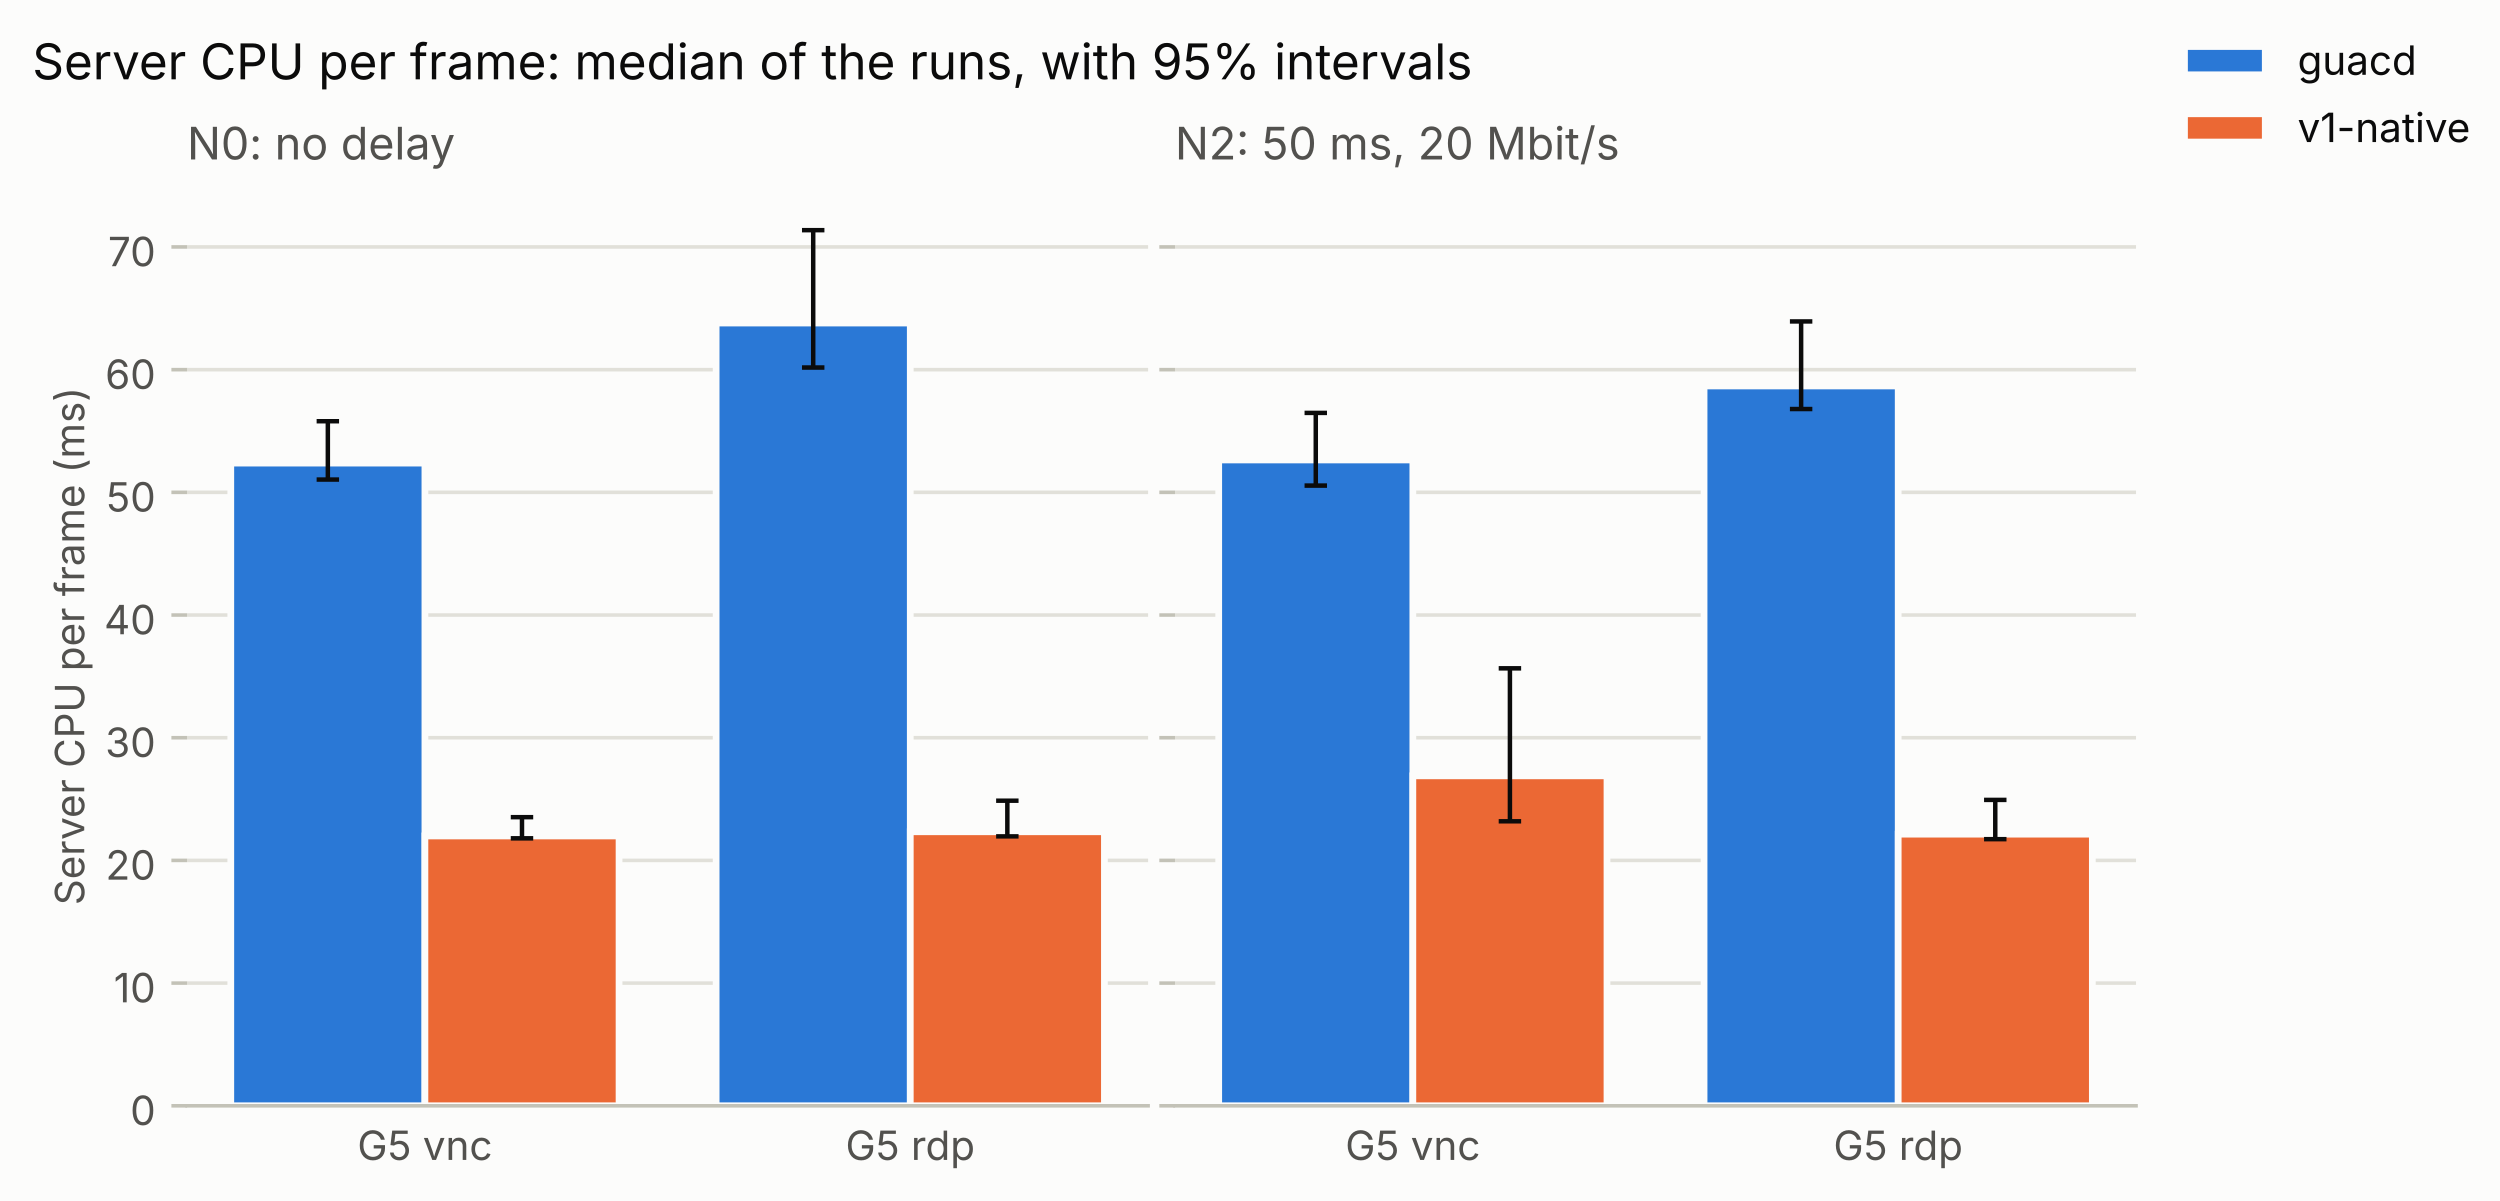
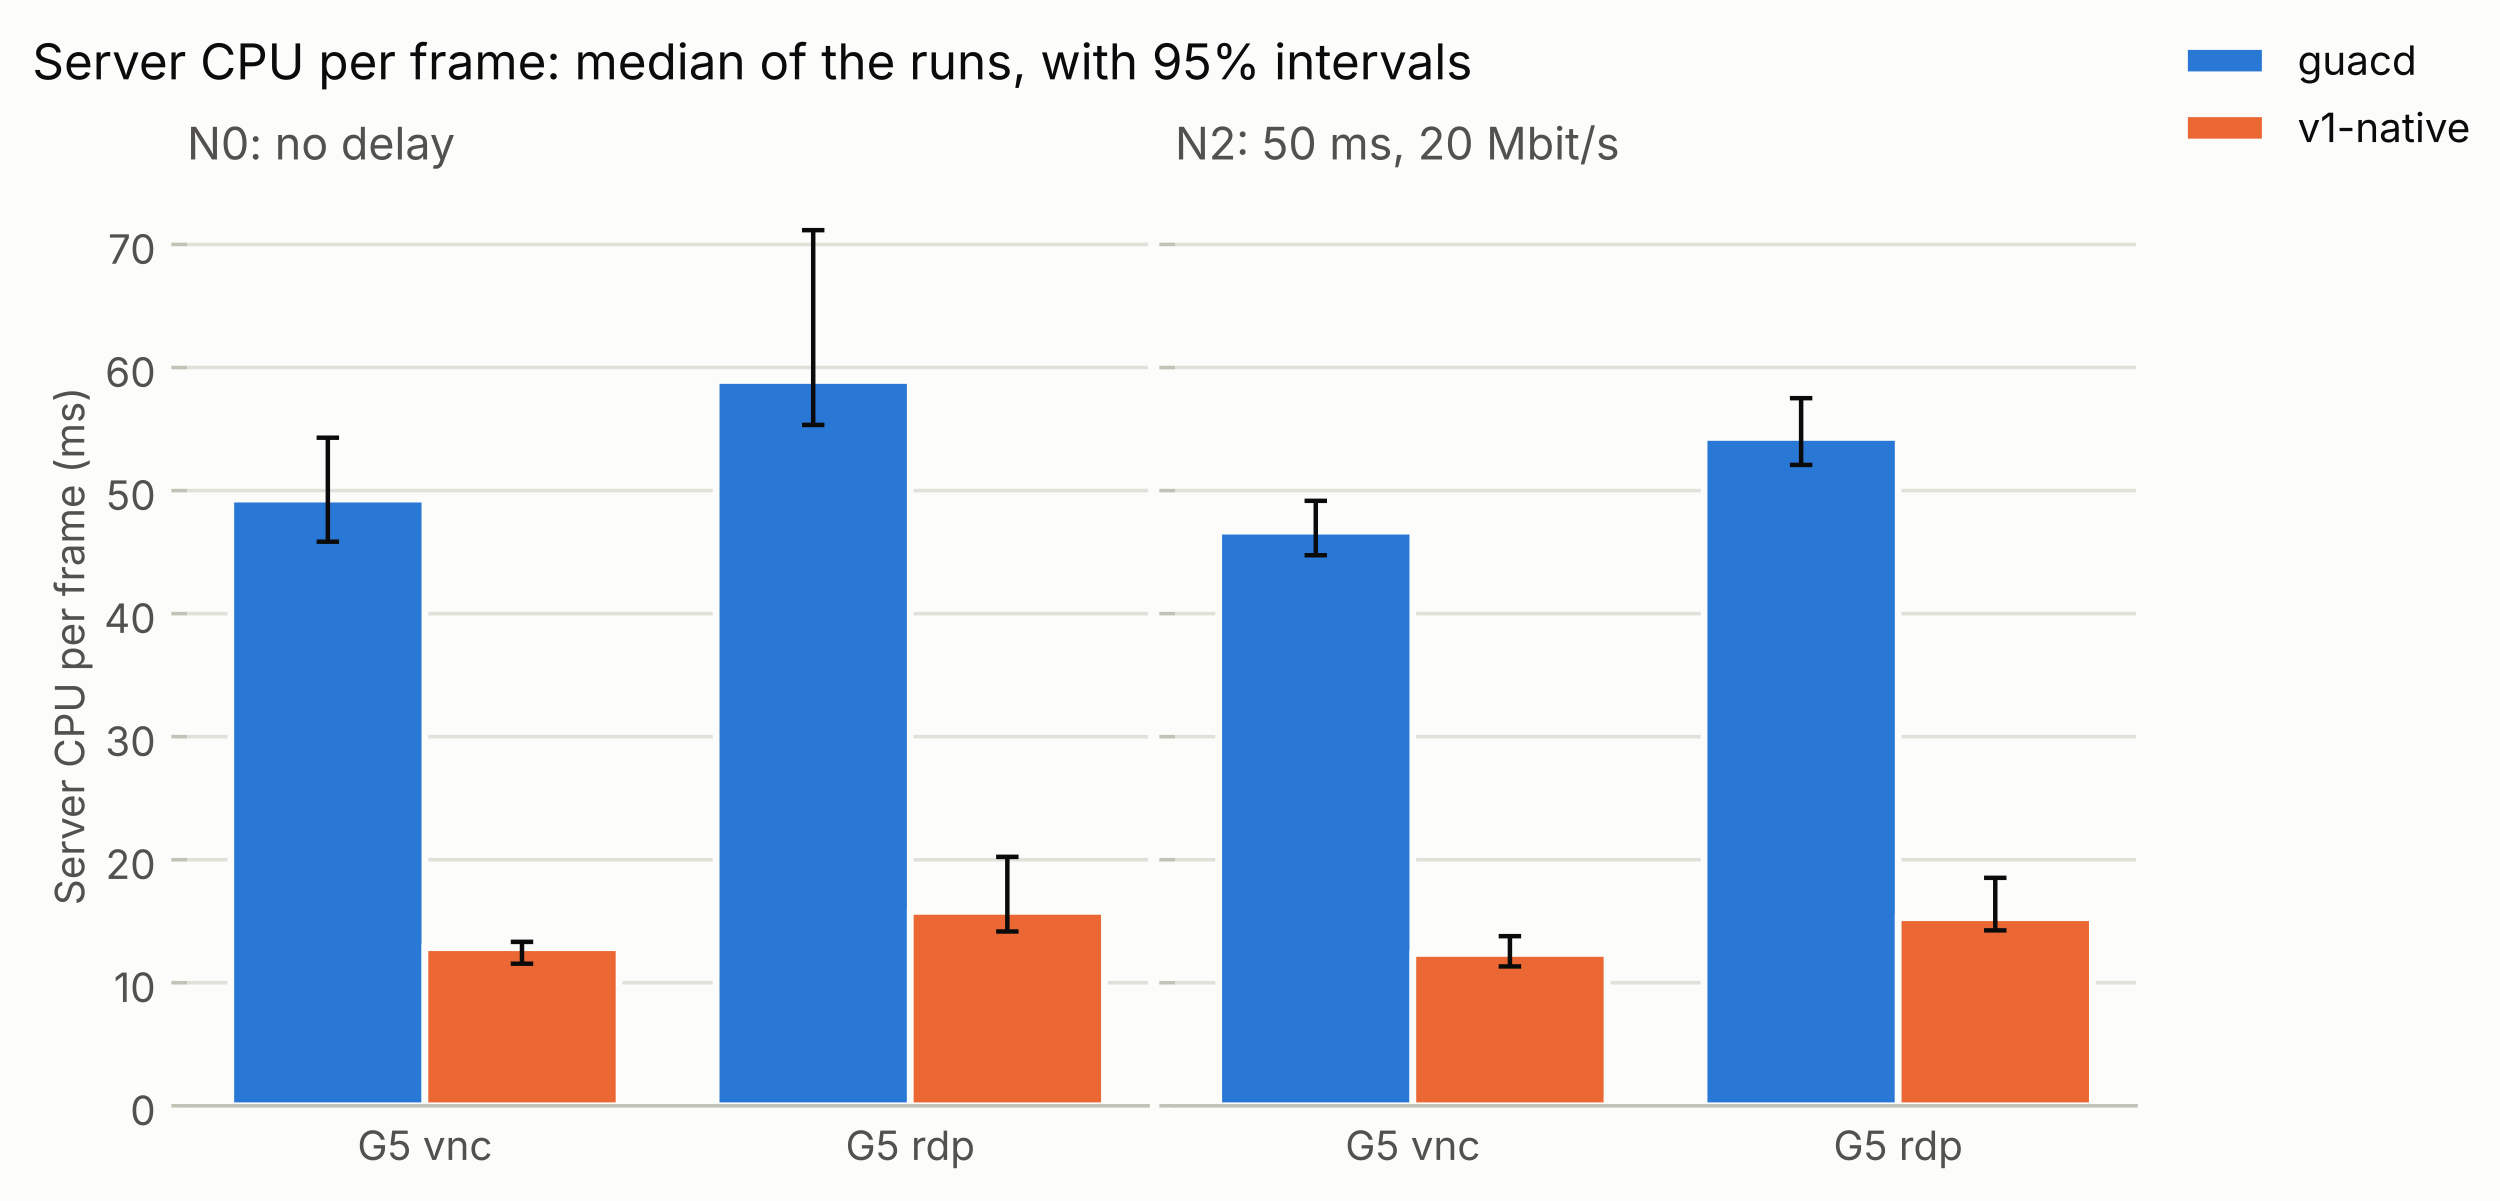
<svg xmlns="http://www.w3.org/2000/svg" xmlns:xlink="http://www.w3.org/1999/xlink" width="557.1pt" height="267.6pt" viewBox="0 0 557.1 267.6" version="1.1">
  <defs>
    <style type="text/css">*{stroke-linejoin: round; stroke-linecap: butt}</style>
  </defs>
  <g id="figure_1">
    <g id="patch_1">
      <path d="M 0 267.6  L 557.1 267.6  L 557.1 0  L 0 0  z " style="fill: #fcfcfb" />
    </g>
    <g id="axes_1">
      <g id="patch_2">
        <path d="M 41.692 246.415  L 255.841 246.415  L 255.841 41.535  L 41.692 41.535  z " style="fill: #fcfcfb" />
      </g>
      <g id="matplotlib.axis_1">
        <g id="xtick_1">
          <g id="line2d_1" />
          <g id="text_1">
            <text style="font-size: 9px; font-family: 'Inter', 'Helvetica Neue', 'Arial', 'DejaVu Sans', sans-serif; text-anchor: middle; fill: #52514e" x="94.689" y="258.483" transform="rotate(-0 94.68864 258.4825)">G5 vnc</text>
          </g>
        </g>
        <g id="xtick_2">
          <g id="line2d_2" />
          <g id="text_2">
            <text style="font-size: 9px; font-family: 'Inter', 'Helvetica Neue', 'Arial', 'DejaVu Sans', sans-serif; text-anchor: middle; fill: #52514e" x="202.845" y="258.483" transform="rotate(-0 202.8448 258.4825)">G5 rdp</text>
          </g>
        </g>
      </g>
      <g id="matplotlib.axis_2">
        <g id="ytick_1">
          <g id="line2d_3">
            <path d="M 41.692 246.415  L 255.841 246.415  " clip-path="url(#p69023e22ef)" style="fill: none; stroke: #e1e0d9; stroke-width: 0.8; stroke-linecap: square" />
          </g>
          <g id="line2d_4">
            <defs>
              <path id="m2011673c38" d="M 0 0  L -3.5 0  " style="stroke: #c3c2b7; stroke-width: 0.8" />
            </defs>
            <g>
              <use xlink:href="#m2011673c38" x="41.692" y="246.415" style="fill: #c3c2b7; stroke: #c3c2b7; stroke-width: 0.8" />
            </g>
          </g>
          <g id="text_3">
            <text style="font-size: 9px; font-family: 'Inter', 'Helvetica Neue', 'Arial', 'DejaVu Sans', sans-serif; text-anchor: end; fill: #52514e" x="34.692" y="250.699" transform="rotate(-0 34.69212 250.6985)">0</text>
          </g>
        </g>
        <g id="ytick_2">
          <g id="line2d_5">
-             <path d="M 41.692 219.074  L 255.841 219.074  " clip-path="url(#p69023e22ef)" style="fill: none; stroke: #e1e0d9; stroke-width: 0.8; stroke-linecap: square" />
+             <path d="M 41.692 218.995  L 255.841 218.995  " clip-path="url(#p69023e22ef)" style="fill: none; stroke: #e1e0d9; stroke-width: 0.8; stroke-linecap: square" />
          </g>
          <g id="line2d_6">
            <g>
-               <use xlink:href="#m2011673c38" x="41.692" y="219.074" style="fill: #c3c2b7; stroke: #c3c2b7; stroke-width: 0.8" />
+               <use xlink:href="#m2011673c38" x="41.692" y="218.995" style="fill: #c3c2b7; stroke: #c3c2b7; stroke-width: 0.8" />
            </g>
          </g>
          <g id="text_4">
-             <text style="font-size: 9px; font-family: 'Inter', 'Helvetica Neue', 'Arial', 'DejaVu Sans', sans-serif; text-anchor: end; fill: #52514e" x="34.692" y="223.358" transform="rotate(-0 34.69212 223.3583)">10</text>
+             <text style="font-size: 9px; font-family: 'Inter', 'Helvetica Neue', 'Arial', 'DejaVu Sans', sans-serif; text-anchor: end; fill: #52514e" x="34.692" y="223.279" transform="rotate(-0 34.69212 223.2793)">10</text>
          </g>
        </g>
        <g id="ytick_3">
          <g id="line2d_7">
-             <path d="M 41.692 191.734  L 255.841 191.734  " clip-path="url(#p69023e22ef)" style="fill: none; stroke: #e1e0d9; stroke-width: 0.8; stroke-linecap: square" />
+             <path d="M 41.692 191.576  L 255.841 191.576  " clip-path="url(#p69023e22ef)" style="fill: none; stroke: #e1e0d9; stroke-width: 0.8; stroke-linecap: square" />
          </g>
          <g id="line2d_8">
            <g>
-               <use xlink:href="#m2011673c38" x="41.692" y="191.734" style="fill: #c3c2b7; stroke: #c3c2b7; stroke-width: 0.8" />
+               <use xlink:href="#m2011673c38" x="41.692" y="191.576" style="fill: #c3c2b7; stroke: #c3c2b7; stroke-width: 0.8" />
            </g>
          </g>
          <g id="text_5">
-             <text style="font-size: 9px; font-family: 'Inter', 'Helvetica Neue', 'Arial', 'DejaVu Sans', sans-serif; text-anchor: end; fill: #52514e" x="34.692" y="196.018" transform="rotate(-0 34.69212 196.018)">20</text>
+             <text style="font-size: 9px; font-family: 'Inter', 'Helvetica Neue', 'Arial', 'DejaVu Sans', sans-serif; text-anchor: end; fill: #52514e" x="34.692" y="195.86" transform="rotate(-0 34.69212 195.8601)">20</text>
          </g>
        </g>
        <g id="ytick_4">
          <g id="line2d_9">
-             <path d="M 41.692 164.394  L 255.841 164.394  " clip-path="url(#p69023e22ef)" style="fill: none; stroke: #e1e0d9; stroke-width: 0.8; stroke-linecap: square" />
+             <path d="M 41.692 164.157  L 255.841 164.157  " clip-path="url(#p69023e22ef)" style="fill: none; stroke: #e1e0d9; stroke-width: 0.8; stroke-linecap: square" />
          </g>
          <g id="line2d_10">
            <g>
-               <use xlink:href="#m2011673c38" x="41.692" y="164.394" style="fill: #c3c2b7; stroke: #c3c2b7; stroke-width: 0.8" />
+               <use xlink:href="#m2011673c38" x="41.692" y="164.157" style="fill: #c3c2b7; stroke: #c3c2b7; stroke-width: 0.8" />
            </g>
          </g>
          <g id="text_6">
-             <text style="font-size: 9px; font-family: 'Inter', 'Helvetica Neue', 'Arial', 'DejaVu Sans', sans-serif; text-anchor: end; fill: #52514e" x="34.692" y="168.678" transform="rotate(-0 34.69212 168.6778)">30</text>
+             <text style="font-size: 9px; font-family: 'Inter', 'Helvetica Neue', 'Arial', 'DejaVu Sans', sans-serif; text-anchor: end; fill: #52514e" x="34.692" y="168.441" transform="rotate(-0 34.69212 168.4409)">30</text>
          </g>
        </g>
        <g id="ytick_5">
          <g id="line2d_11">
-             <path d="M 41.692 137.054  L 255.841 137.054  " clip-path="url(#p69023e22ef)" style="fill: none; stroke: #e1e0d9; stroke-width: 0.8; stroke-linecap: square" />
+             <path d="M 41.692 136.738  L 255.841 136.738  " clip-path="url(#p69023e22ef)" style="fill: none; stroke: #e1e0d9; stroke-width: 0.8; stroke-linecap: square" />
          </g>
          <g id="line2d_12">
            <g>
-               <use xlink:href="#m2011673c38" x="41.692" y="137.054" style="fill: #c3c2b7; stroke: #c3c2b7; stroke-width: 0.8" />
+               <use xlink:href="#m2011673c38" x="41.692" y="136.738" style="fill: #c3c2b7; stroke: #c3c2b7; stroke-width: 0.8" />
            </g>
          </g>
          <g id="text_7">
-             <text style="font-size: 9px; font-family: 'Inter', 'Helvetica Neue', 'Arial', 'DejaVu Sans', sans-serif; text-anchor: end; fill: #52514e" x="34.692" y="141.338" transform="rotate(-0 34.69212 141.3375)">40</text>
+             <text style="font-size: 9px; font-family: 'Inter', 'Helvetica Neue', 'Arial', 'DejaVu Sans', sans-serif; text-anchor: end; fill: #52514e" x="34.692" y="141.022" transform="rotate(-0 34.69212 141.0217)">40</text>
          </g>
        </g>
        <g id="ytick_6">
          <g id="line2d_13">
-             <path d="M 41.692 109.713  L 255.841 109.713  " clip-path="url(#p69023e22ef)" style="fill: none; stroke: #e1e0d9; stroke-width: 0.8; stroke-linecap: square" />
+             <path d="M 41.692 109.319  L 255.841 109.319  " clip-path="url(#p69023e22ef)" style="fill: none; stroke: #e1e0d9; stroke-width: 0.8; stroke-linecap: square" />
          </g>
          <g id="line2d_14">
            <g>
-               <use xlink:href="#m2011673c38" x="41.692" y="109.713" style="fill: #c3c2b7; stroke: #c3c2b7; stroke-width: 0.8" />
+               <use xlink:href="#m2011673c38" x="41.692" y="109.319" style="fill: #c3c2b7; stroke: #c3c2b7; stroke-width: 0.8" />
            </g>
          </g>
          <g id="text_8">
-             <text style="font-size: 9px; font-family: 'Inter', 'Helvetica Neue', 'Arial', 'DejaVu Sans', sans-serif; text-anchor: end; fill: #52514e" x="34.692" y="113.997" transform="rotate(-0 34.69212 113.9973)">50</text>
+             <text style="font-size: 9px; font-family: 'Inter', 'Helvetica Neue', 'Arial', 'DejaVu Sans', sans-serif; text-anchor: end; fill: #52514e" x="34.692" y="113.603" transform="rotate(-0 34.69212 113.6025)">50</text>
          </g>
        </g>
        <g id="ytick_7">
          <g id="line2d_15">
-             <path d="M 41.692 82.373  L 255.841 82.373  " clip-path="url(#p69023e22ef)" style="fill: none; stroke: #e1e0d9; stroke-width: 0.8; stroke-linecap: square" />
+             <path d="M 41.692 81.899  L 255.841 81.899  " clip-path="url(#p69023e22ef)" style="fill: none; stroke: #e1e0d9; stroke-width: 0.8; stroke-linecap: square" />
          </g>
          <g id="line2d_16">
            <g>
-               <use xlink:href="#m2011673c38" x="41.692" y="82.373" style="fill: #c3c2b7; stroke: #c3c2b7; stroke-width: 0.8" />
+               <use xlink:href="#m2011673c38" x="41.692" y="81.899" style="fill: #c3c2b7; stroke: #c3c2b7; stroke-width: 0.8" />
            </g>
          </g>
          <g id="text_9">
-             <text style="font-size: 9px; font-family: 'Inter', 'Helvetica Neue', 'Arial', 'DejaVu Sans', sans-serif; text-anchor: end; fill: #52514e" x="34.692" y="86.657" transform="rotate(-0 34.69212 86.65704)">60</text>
+             <text style="font-size: 9px; font-family: 'Inter', 'Helvetica Neue', 'Arial', 'DejaVu Sans', sans-serif; text-anchor: end; fill: #52514e" x="34.692" y="86.183" transform="rotate(-0 34.69212 86.18334)">60</text>
          </g>
        </g>
        <g id="ytick_8">
          <g id="line2d_17">
-             <path d="M 41.692 55.033  L 255.841 55.033  " clip-path="url(#p69023e22ef)" style="fill: none; stroke: #e1e0d9; stroke-width: 0.8; stroke-linecap: square" />
+             <path d="M 41.692 54.48  L 255.841 54.48  " clip-path="url(#p69023e22ef)" style="fill: none; stroke: #e1e0d9; stroke-width: 0.8; stroke-linecap: square" />
          </g>
          <g id="line2d_18">
            <g>
-               <use xlink:href="#m2011673c38" x="41.692" y="55.033" style="fill: #c3c2b7; stroke: #c3c2b7; stroke-width: 0.8" />
+               <use xlink:href="#m2011673c38" x="41.692" y="54.48" style="fill: #c3c2b7; stroke: #c3c2b7; stroke-width: 0.8" />
            </g>
          </g>
          <g id="text_10">
-             <text style="font-size: 9px; font-family: 'Inter', 'Helvetica Neue', 'Arial', 'DejaVu Sans', sans-serif; text-anchor: end; fill: #52514e" x="34.692" y="59.317" transform="rotate(-0 34.69212 59.31679)">70</text>
+             <text style="font-size: 9px; font-family: 'Inter', 'Helvetica Neue', 'Arial', 'DejaVu Sans', sans-serif; text-anchor: end; fill: #52514e" x="34.692" y="58.764" transform="rotate(-0 34.69212 58.76414)">70</text>
          </g>
        </g>
        <g id="text_11">
          <text style="font-size: 9px; font-family: 'Inter', 'Helvetica Neue', 'Arial', 'DejaVu Sans', sans-serif; text-anchor: middle; fill: #52514e" x="18.768" y="143.975" transform="rotate(-90 18.76824 143.975)">Server CPU per frame (ms)</text>
        </g>
      </g>
      <g id="patch_3">
-         <path d="M 51.426 246.415  L 94.689 246.415  L 94.689 103.2  L 51.426 103.2  z " clip-path="url(#p69023e22ef)" style="fill: #2a78d6; stroke: #fcfcfb; stroke-width: 1.5; stroke-linejoin: miter" />
+         <path d="M 51.426 246.415  L 94.689 246.415  L 94.689 111.22  L 51.426 111.22  z " clip-path="url(#p69023e22ef)" style="fill: #2a78d6; stroke: #fcfcfb; stroke-width: 1.5; stroke-linejoin: miter" />
      </g>
      <g id="patch_4">
-         <path d="M 159.582 246.415  L 202.845 246.415  L 202.845 71.984  L 159.582 71.984  z " clip-path="url(#p69023e22ef)" style="fill: #2a78d6; stroke: #fcfcfb; stroke-width: 1.5; stroke-linejoin: miter" />
+         <path d="M 159.582 246.415  L 202.845 246.415  L 202.845 84.794  L 159.582 84.794  z " clip-path="url(#p69023e22ef)" style="fill: #2a78d6; stroke: #fcfcfb; stroke-width: 1.5; stroke-linejoin: miter" />
      </g>
      <g id="patch_5">
-         <path d="M 94.689 246.415  L 137.951 246.415  L 137.951 186.279  L 94.689 186.279  z " clip-path="url(#p69023e22ef)" style="fill: #eb6834; stroke: #fcfcfb; stroke-width: 1.5; stroke-linejoin: miter" />
+         <path d="M 94.689 246.415  L 137.951 246.415  L 137.951 211.18  L 94.689 211.18  z " clip-path="url(#p69023e22ef)" style="fill: #eb6834; stroke: #fcfcfb; stroke-width: 1.5; stroke-linejoin: miter" />
      </g>
      <g id="patch_6">
-         <path d="M 202.845 246.415  L 246.107 246.415  L 246.107 185.353  L 202.845 185.353  z " clip-path="url(#p69023e22ef)" style="fill: #eb6834; stroke: #fcfcfb; stroke-width: 1.5; stroke-linejoin: miter" />
+         <path d="M 202.845 246.415  L 246.107 246.415  L 246.107 203.095  L 202.845 203.095  z " clip-path="url(#p69023e22ef)" style="fill: #eb6834; stroke: #fcfcfb; stroke-width: 1.5; stroke-linejoin: miter" />
      </g>
      <g id="LineCollection_1">
-         <path d="M 73.057 106.871  L 73.057 93.87  " clip-path="url(#p69023e22ef)" style="fill: none; stroke: #0b0b0b" />
-         <path d="M 181.214 81.902  L 181.214 51.292  " clip-path="url(#p69023e22ef)" style="fill: none; stroke: #0b0b0b" />
+         <path d="M 73.057 120.714  L 73.057 97.537  " clip-path="url(#p69023e22ef)" style="fill: none; stroke: #0b0b0b" />
+         <path d="M 181.214 94.693  L 181.214 51.292  " clip-path="url(#p69023e22ef)" style="fill: none; stroke: #0b0b0b" />
      </g>
      <g id="line2d_19">
        <defs>
          <path id="m26b98d7af4" d="M 2.5 0  L -2.5 -0  " style="stroke: #0b0b0b" />
        </defs>
        <g clip-path="url(#p69023e22ef)">
-           <use xlink:href="#m26b98d7af4" x="73.057" y="106.871" style="fill: #1f77b4; stroke: #0b0b0b" />
-           <use xlink:href="#m26b98d7af4" x="181.214" y="81.902" style="fill: #1f77b4; stroke: #0b0b0b" />
+           <use xlink:href="#m26b98d7af4" x="73.057" y="120.714" style="fill: #1f77b4; stroke: #0b0b0b" />
+           <use xlink:href="#m26b98d7af4" x="181.214" y="94.693" style="fill: #1f77b4; stroke: #0b0b0b" />
        </g>
      </g>
      <g id="line2d_20">
        <g clip-path="url(#p69023e22ef)">
-           <use xlink:href="#m26b98d7af4" x="73.057" y="93.87" style="fill: #1f77b4; stroke: #0b0b0b" />
+           <use xlink:href="#m26b98d7af4" x="73.057" y="97.537" style="fill: #1f77b4; stroke: #0b0b0b" />
          <use xlink:href="#m26b98d7af4" x="181.214" y="51.292" style="fill: #1f77b4; stroke: #0b0b0b" />
        </g>
      </g>
      <g id="LineCollection_2">
-         <path d="M 116.32 186.813  L 116.32 182.1  " clip-path="url(#p69023e22ef)" style="fill: none; stroke: #0b0b0b" />
-         <path d="M 224.476 186.372  L 224.476 178.43  " clip-path="url(#p69023e22ef)" style="fill: none; stroke: #0b0b0b" />
+         <path d="M 116.32 214.75  L 116.32 209.885  " clip-path="url(#p69023e22ef)" style="fill: none; stroke: #0b0b0b" />
+         <path d="M 224.476 207.576  L 224.476 190.946  " clip-path="url(#p69023e22ef)" style="fill: none; stroke: #0b0b0b" />
      </g>
      <g id="line2d_21">
        <g clip-path="url(#p69023e22ef)">
-           <use xlink:href="#m26b98d7af4" x="116.32" y="186.813" style="fill: #1f77b4; stroke: #0b0b0b" />
-           <use xlink:href="#m26b98d7af4" x="224.476" y="186.372" style="fill: #1f77b4; stroke: #0b0b0b" />
+           <use xlink:href="#m26b98d7af4" x="116.32" y="214.75" style="fill: #1f77b4; stroke: #0b0b0b" />
+           <use xlink:href="#m26b98d7af4" x="224.476" y="207.576" style="fill: #1f77b4; stroke: #0b0b0b" />
        </g>
      </g>
      <g id="line2d_22">
        <g clip-path="url(#p69023e22ef)">
-           <use xlink:href="#m26b98d7af4" x="116.32" y="182.1" style="fill: #1f77b4; stroke: #0b0b0b" />
-           <use xlink:href="#m26b98d7af4" x="224.476" y="178.43" style="fill: #1f77b4; stroke: #0b0b0b" />
+           <use xlink:href="#m26b98d7af4" x="116.32" y="209.885" style="fill: #1f77b4; stroke: #0b0b0b" />
+           <use xlink:href="#m26b98d7af4" x="224.476" y="190.946" style="fill: #1f77b4; stroke: #0b0b0b" />
        </g>
      </g>
      <g id="patch_7">
        <path d="M 41.692 246.415  L 255.841 246.415  " style="fill: none; stroke: #c3c2b7; stroke-width: 0.8; stroke-linejoin: miter; stroke-linecap: square" />
      </g>
      <g id="text_12">
        <text style="font-size: 10px; font-family: 'Inter', 'Helvetica Neue', 'Arial', 'DejaVu Sans', sans-serif; text-anchor: start; fill: #52514e" x="41.692" y="35.535" transform="rotate(-0 41.69212 35.53548)">N0: no delay</text>
      </g>
    </g>
    <g id="axes_2">
      <g id="patch_8">
        <path d="M 261.842 246.415  L 475.991 246.415  L 475.991 41.535  L 261.842 41.535  z " style="fill: #fcfcfb" />
      </g>
      <g id="matplotlib.axis_3">
        <g id="xtick_3">
          <g id="line2d_23" />
          <g id="text_13">
            <text style="font-size: 9px; font-family: 'Inter', 'Helvetica Neue', 'Arial', 'DejaVu Sans', sans-serif; text-anchor: middle; fill: #52514e" x="314.838" y="258.483" transform="rotate(-0 314.8383 258.4825)">G5 vnc</text>
          </g>
        </g>
        <g id="xtick_4">
          <g id="line2d_24" />
          <g id="text_14">
            <text style="font-size: 9px; font-family: 'Inter', 'Helvetica Neue', 'Arial', 'DejaVu Sans', sans-serif; text-anchor: middle; fill: #52514e" x="422.994" y="258.483" transform="rotate(-0 422.9945 258.4825)">G5 rdp</text>
          </g>
        </g>
      </g>
      <g id="matplotlib.axis_4">
        <g id="ytick_9">
          <g id="line2d_25">
            <path d="M 261.842 246.415  L 475.991 246.415  " clip-path="url(#p45584119ee)" style="fill: none; stroke: #e1e0d9; stroke-width: 0.8; stroke-linecap: square" />
          </g>
          <g id="line2d_26">
            <g>
              <use xlink:href="#m2011673c38" x="261.842" y="246.415" style="fill: #c3c2b7; stroke: #c3c2b7; stroke-width: 0.8" />
            </g>
          </g>
        </g>
        <g id="ytick_10">
          <g id="line2d_27">
-             <path d="M 261.842 219.074  L 475.991 219.074  " clip-path="url(#p45584119ee)" style="fill: none; stroke: #e1e0d9; stroke-width: 0.8; stroke-linecap: square" />
+             <path d="M 261.842 218.995  L 475.991 218.995  " clip-path="url(#p45584119ee)" style="fill: none; stroke: #e1e0d9; stroke-width: 0.8; stroke-linecap: square" />
          </g>
          <g id="line2d_28">
            <g>
-               <use xlink:href="#m2011673c38" x="261.842" y="219.074" style="fill: #c3c2b7; stroke: #c3c2b7; stroke-width: 0.8" />
+               <use xlink:href="#m2011673c38" x="261.842" y="218.995" style="fill: #c3c2b7; stroke: #c3c2b7; stroke-width: 0.8" />
            </g>
          </g>
        </g>
        <g id="ytick_11">
          <g id="line2d_29">
-             <path d="M 261.842 191.734  L 475.991 191.734  " clip-path="url(#p45584119ee)" style="fill: none; stroke: #e1e0d9; stroke-width: 0.8; stroke-linecap: square" />
+             <path d="M 261.842 191.576  L 475.991 191.576  " clip-path="url(#p45584119ee)" style="fill: none; stroke: #e1e0d9; stroke-width: 0.8; stroke-linecap: square" />
          </g>
          <g id="line2d_30">
            <g>
-               <use xlink:href="#m2011673c38" x="261.842" y="191.734" style="fill: #c3c2b7; stroke: #c3c2b7; stroke-width: 0.8" />
+               <use xlink:href="#m2011673c38" x="261.842" y="191.576" style="fill: #c3c2b7; stroke: #c3c2b7; stroke-width: 0.8" />
            </g>
          </g>
        </g>
        <g id="ytick_12">
          <g id="line2d_31">
-             <path d="M 261.842 164.394  L 475.991 164.394  " clip-path="url(#p45584119ee)" style="fill: none; stroke: #e1e0d9; stroke-width: 0.8; stroke-linecap: square" />
+             <path d="M 261.842 164.157  L 475.991 164.157  " clip-path="url(#p45584119ee)" style="fill: none; stroke: #e1e0d9; stroke-width: 0.8; stroke-linecap: square" />
          </g>
          <g id="line2d_32">
            <g>
-               <use xlink:href="#m2011673c38" x="261.842" y="164.394" style="fill: #c3c2b7; stroke: #c3c2b7; stroke-width: 0.8" />
+               <use xlink:href="#m2011673c38" x="261.842" y="164.157" style="fill: #c3c2b7; stroke: #c3c2b7; stroke-width: 0.8" />
            </g>
          </g>
        </g>
        <g id="ytick_13">
          <g id="line2d_33">
-             <path d="M 261.842 137.054  L 475.991 137.054  " clip-path="url(#p45584119ee)" style="fill: none; stroke: #e1e0d9; stroke-width: 0.8; stroke-linecap: square" />
+             <path d="M 261.842 136.738  L 475.991 136.738  " clip-path="url(#p45584119ee)" style="fill: none; stroke: #e1e0d9; stroke-width: 0.8; stroke-linecap: square" />
          </g>
          <g id="line2d_34">
            <g>
-               <use xlink:href="#m2011673c38" x="261.842" y="137.054" style="fill: #c3c2b7; stroke: #c3c2b7; stroke-width: 0.8" />
+               <use xlink:href="#m2011673c38" x="261.842" y="136.738" style="fill: #c3c2b7; stroke: #c3c2b7; stroke-width: 0.8" />
            </g>
          </g>
        </g>
        <g id="ytick_14">
          <g id="line2d_35">
-             <path d="M 261.842 109.713  L 475.991 109.713  " clip-path="url(#p45584119ee)" style="fill: none; stroke: #e1e0d9; stroke-width: 0.8; stroke-linecap: square" />
+             <path d="M 261.842 109.319  L 475.991 109.319  " clip-path="url(#p45584119ee)" style="fill: none; stroke: #e1e0d9; stroke-width: 0.8; stroke-linecap: square" />
          </g>
          <g id="line2d_36">
            <g>
-               <use xlink:href="#m2011673c38" x="261.842" y="109.713" style="fill: #c3c2b7; stroke: #c3c2b7; stroke-width: 0.8" />
+               <use xlink:href="#m2011673c38" x="261.842" y="109.319" style="fill: #c3c2b7; stroke: #c3c2b7; stroke-width: 0.8" />
            </g>
          </g>
        </g>
        <g id="ytick_15">
          <g id="line2d_37">
-             <path d="M 261.842 82.373  L 475.991 82.373  " clip-path="url(#p45584119ee)" style="fill: none; stroke: #e1e0d9; stroke-width: 0.8; stroke-linecap: square" />
+             <path d="M 261.842 81.899  L 475.991 81.899  " clip-path="url(#p45584119ee)" style="fill: none; stroke: #e1e0d9; stroke-width: 0.8; stroke-linecap: square" />
          </g>
          <g id="line2d_38">
            <g>
-               <use xlink:href="#m2011673c38" x="261.842" y="82.373" style="fill: #c3c2b7; stroke: #c3c2b7; stroke-width: 0.8" />
+               <use xlink:href="#m2011673c38" x="261.842" y="81.899" style="fill: #c3c2b7; stroke: #c3c2b7; stroke-width: 0.8" />
            </g>
          </g>
        </g>
        <g id="ytick_16">
          <g id="line2d_39">
-             <path d="M 261.842 55.033  L 475.991 55.033  " clip-path="url(#p45584119ee)" style="fill: none; stroke: #e1e0d9; stroke-width: 0.8; stroke-linecap: square" />
+             <path d="M 261.842 54.48  L 475.991 54.48  " clip-path="url(#p45584119ee)" style="fill: none; stroke: #e1e0d9; stroke-width: 0.8; stroke-linecap: square" />
          </g>
          <g id="line2d_40">
            <g>
-               <use xlink:href="#m2011673c38" x="261.842" y="55.033" style="fill: #c3c2b7; stroke: #c3c2b7; stroke-width: 0.8" />
+               <use xlink:href="#m2011673c38" x="261.842" y="54.48" style="fill: #c3c2b7; stroke: #c3c2b7; stroke-width: 0.8" />
            </g>
          </g>
        </g>
      </g>
      <g id="patch_9">
-         <path d="M 271.576 246.415  L 314.838 246.415  L 314.838 102.498  L 271.576 102.498  z " clip-path="url(#p45584119ee)" style="fill: #2a78d6; stroke: #fcfcfb; stroke-width: 1.5; stroke-linejoin: miter" />
+         <path d="M 271.576 246.415  L 314.838 246.415  L 314.838 118.36  L 271.576 118.36  z " clip-path="url(#p45584119ee)" style="fill: #2a78d6; stroke: #fcfcfb; stroke-width: 1.5; stroke-linejoin: miter" />
      </g>
      <g id="patch_10">
-         <path d="M 379.732 246.415  L 422.994 246.415  L 422.994 86.014  L 379.732 86.014  z " clip-path="url(#p45584119ee)" style="fill: #2a78d6; stroke: #fcfcfb; stroke-width: 1.5; stroke-linejoin: miter" />
+         <path d="M 379.732 246.415  L 422.994 246.415  L 422.994 97.484  L 379.732 97.484  z " clip-path="url(#p45584119ee)" style="fill: #2a78d6; stroke: #fcfcfb; stroke-width: 1.5; stroke-linejoin: miter" />
      </g>
      <g id="patch_11">
-         <path d="M 314.838 246.415  L 358.101 246.415  L 358.101 172.893  L 314.838 172.893  z " clip-path="url(#p45584119ee)" style="fill: #eb6834; stroke: #fcfcfb; stroke-width: 1.5; stroke-linejoin: miter" />
+         <path d="M 314.838 246.415  L 358.101 246.415  L 358.101 212.462  L 314.838 212.462  z " clip-path="url(#p45584119ee)" style="fill: #eb6834; stroke: #fcfcfb; stroke-width: 1.5; stroke-linejoin: miter" />
      </g>
      <g id="patch_12">
-         <path d="M 422.994 246.415  L 466.257 246.415  L 466.257 185.884  L 422.994 185.884  z " clip-path="url(#p45584119ee)" style="fill: #eb6834; stroke: #fcfcfb; stroke-width: 1.5; stroke-linejoin: miter" />
+         <path d="M 422.994 246.415  L 466.257 246.415  L 466.257 204.506  L 422.994 204.506  z " clip-path="url(#p45584119ee)" style="fill: #eb6834; stroke: #fcfcfb; stroke-width: 1.5; stroke-linejoin: miter" />
      </g>
      <g id="LineCollection_3">
-         <path d="M 293.207 108.211  L 293.207 92.012  " clip-path="url(#p45584119ee)" style="fill: none; stroke: #0b0b0b" />
-         <path d="M 401.363 91.152  L 401.363 71.63  " clip-path="url(#p45584119ee)" style="fill: none; stroke: #0b0b0b" />
+         <path d="M 293.207 123.728  L 293.207 111.606  " clip-path="url(#p45584119ee)" style="fill: none; stroke: #0b0b0b" />
+         <path d="M 401.363 103.599  L 401.363 88.729  " clip-path="url(#p45584119ee)" style="fill: none; stroke: #0b0b0b" />
      </g>
      <g id="line2d_41">
        <g clip-path="url(#p45584119ee)">
-           <use xlink:href="#m26b98d7af4" x="293.207" y="108.211" style="fill: #1f77b4; stroke: #0b0b0b" />
-           <use xlink:href="#m26b98d7af4" x="401.363" y="91.152" style="fill: #1f77b4; stroke: #0b0b0b" />
+           <use xlink:href="#m26b98d7af4" x="293.207" y="123.728" style="fill: #1f77b4; stroke: #0b0b0b" />
+           <use xlink:href="#m26b98d7af4" x="401.363" y="103.599" style="fill: #1f77b4; stroke: #0b0b0b" />
        </g>
      </g>
      <g id="line2d_42">
        <g clip-path="url(#p45584119ee)">
-           <use xlink:href="#m26b98d7af4" x="293.207" y="92.012" style="fill: #1f77b4; stroke: #0b0b0b" />
-           <use xlink:href="#m26b98d7af4" x="401.363" y="71.63" style="fill: #1f77b4; stroke: #0b0b0b" />
+           <use xlink:href="#m26b98d7af4" x="293.207" y="111.606" style="fill: #1f77b4; stroke: #0b0b0b" />
+           <use xlink:href="#m26b98d7af4" x="401.363" y="88.729" style="fill: #1f77b4; stroke: #0b0b0b" />
        </g>
      </g>
      <g id="LineCollection_4">
-         <path d="M 336.47 183.021  L 336.47 148.931  " clip-path="url(#p45584119ee)" style="fill: none; stroke: #0b0b0b" />
-         <path d="M 444.626 186.999  L 444.626 178.248  " clip-path="url(#p45584119ee)" style="fill: none; stroke: #0b0b0b" />
+         <path d="M 336.47 215.359  L 336.47 208.618  " clip-path="url(#p45584119ee)" style="fill: none; stroke: #0b0b0b" />
+         <path d="M 444.626 207.324  L 444.626 195.612  " clip-path="url(#p45584119ee)" style="fill: none; stroke: #0b0b0b" />
      </g>
      <g id="line2d_43">
        <g clip-path="url(#p45584119ee)">
-           <use xlink:href="#m26b98d7af4" x="336.47" y="183.021" style="fill: #1f77b4; stroke: #0b0b0b" />
-           <use xlink:href="#m26b98d7af4" x="444.626" y="186.999" style="fill: #1f77b4; stroke: #0b0b0b" />
+           <use xlink:href="#m26b98d7af4" x="336.47" y="215.359" style="fill: #1f77b4; stroke: #0b0b0b" />
+           <use xlink:href="#m26b98d7af4" x="444.626" y="207.324" style="fill: #1f77b4; stroke: #0b0b0b" />
        </g>
      </g>
      <g id="line2d_44">
        <g clip-path="url(#p45584119ee)">
-           <use xlink:href="#m26b98d7af4" x="336.47" y="148.931" style="fill: #1f77b4; stroke: #0b0b0b" />
-           <use xlink:href="#m26b98d7af4" x="444.626" y="178.248" style="fill: #1f77b4; stroke: #0b0b0b" />
+           <use xlink:href="#m26b98d7af4" x="336.47" y="208.618" style="fill: #1f77b4; stroke: #0b0b0b" />
+           <use xlink:href="#m26b98d7af4" x="444.626" y="195.612" style="fill: #1f77b4; stroke: #0b0b0b" />
        </g>
      </g>
      <g id="patch_13">
        <path d="M 261.842 246.415  L 475.991 246.415  " style="fill: none; stroke: #c3c2b7; stroke-width: 0.8; stroke-linejoin: miter; stroke-linecap: square" />
      </g>
      <g id="text_15">
        <text style="font-size: 10px; font-family: 'Inter', 'Helvetica Neue', 'Arial', 'DejaVu Sans', sans-serif; text-anchor: start; fill: #52514e" x="261.842" y="35.535" transform="rotate(-0 261.8418 35.53548)">N2: 50 ms, 20 Mbit/s</text>
      </g>
    </g>
    <g id="text_16">
      <text style="font-size: 11px; font-family: 'Inter', 'Helvetica Neue', 'Arial', 'DejaVu Sans', sans-serif; text-anchor: start; fill: #0b0b0b" x="7.2" y="17.672" transform="rotate(-0 7.2 17.672)">Server CPU per frame: median of the runs, with 95% intervals</text>
    </g>
    <g id="legend_1">
      <g id="patch_14">
        <path d="M 486.792 16.668  L 504.792 16.668  L 504.792 10.368  L 486.792 10.368  z " style="fill: #2a78d6; stroke: #fcfcfb; stroke-width: 1.5; stroke-linejoin: miter" />
      </g>
      <g id="text_17">
        <text style="font-size: 9px; font-family: 'Inter', 'Helvetica Neue', 'Arial', 'DejaVu Sans', sans-serif; text-anchor: start; fill: #0b0b0b" x="511.992" y="16.668" transform="rotate(-0 511.9917 16.668)">guacd</text>
      </g>
      <g id="patch_15">
        <path d="M 486.792 31.653  L 504.792 31.653  L 504.792 25.353  L 486.792 25.353  z " style="fill: #eb6834; stroke: #fcfcfb; stroke-width: 1.5; stroke-linejoin: miter" />
      </g>
      <g id="text_18">
        <text style="font-size: 9px; font-family: 'Inter', 'Helvetica Neue', 'Arial', 'DejaVu Sans', sans-serif; text-anchor: start; fill: #0b0b0b" x="511.992" y="31.653" transform="rotate(-0 511.9917 31.653)">v1-native</text>
      </g>
    </g>
  </g>
  <defs>
    <clipPath id="p69023e22ef">
      <rect x="41.692" y="41.535" width="214.149" height="204.879" />
    </clipPath>
    <clipPath id="p45584119ee">
      <rect x="261.842" y="41.535" width="214.149" height="204.879" />
    </clipPath>
  </defs>
</svg>
